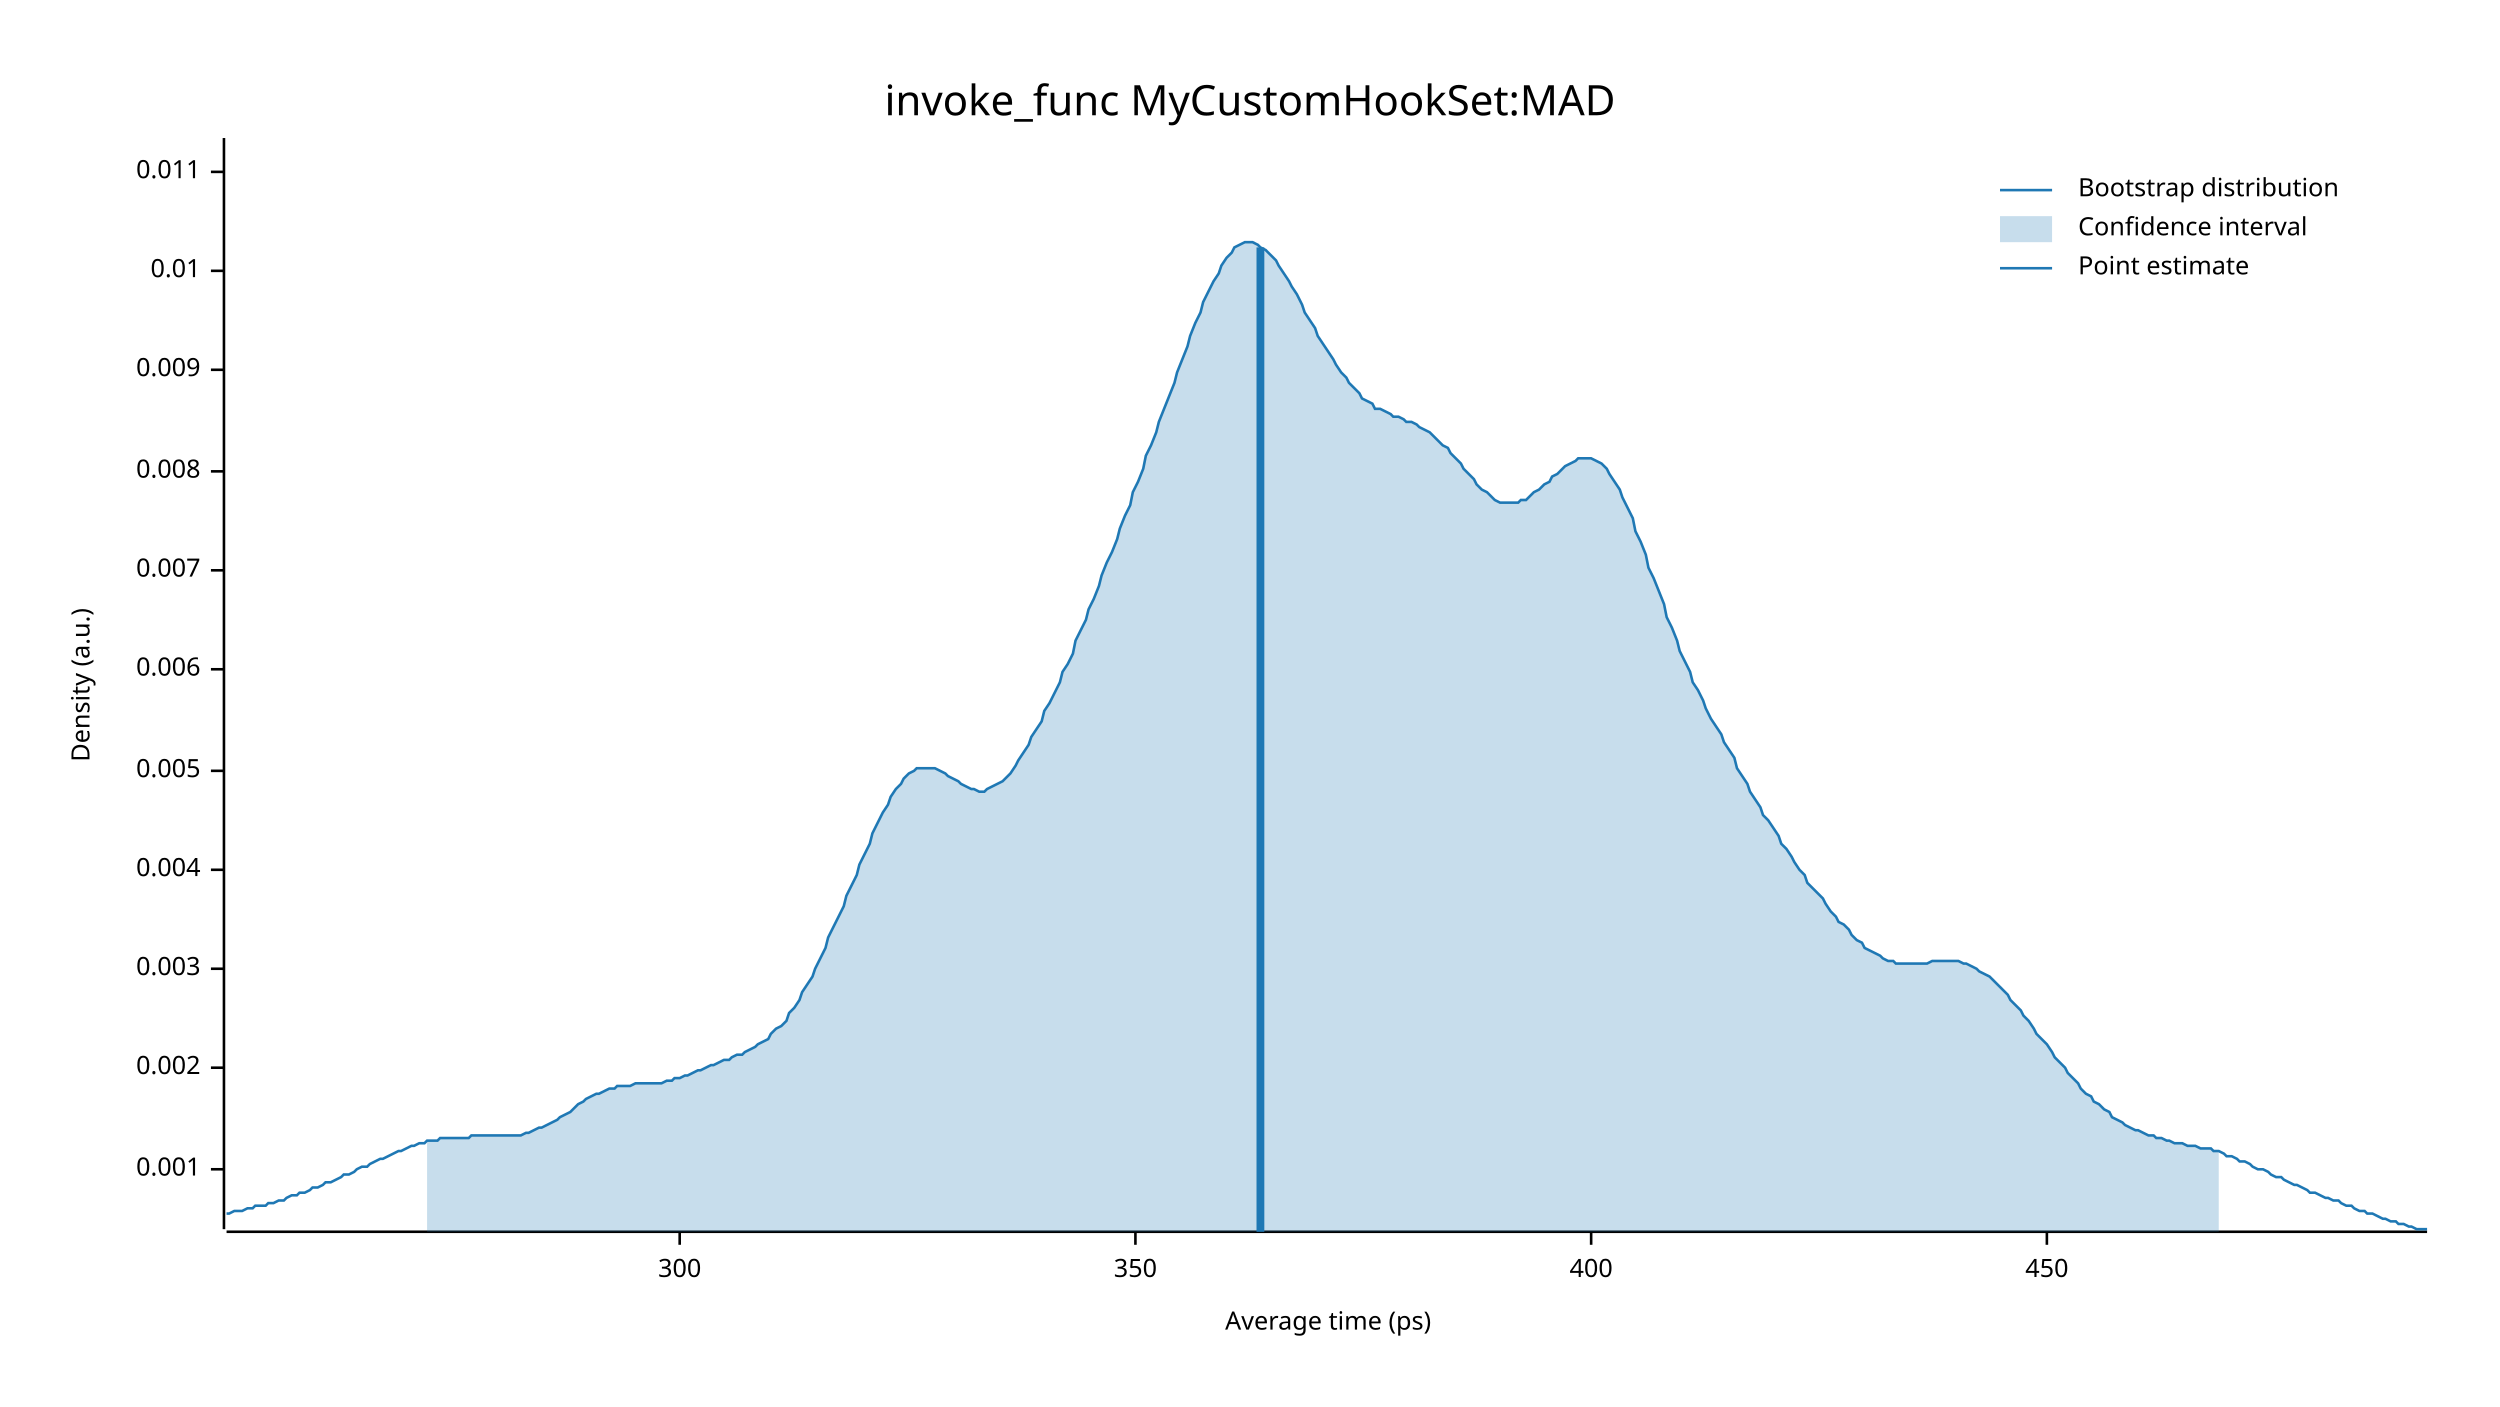
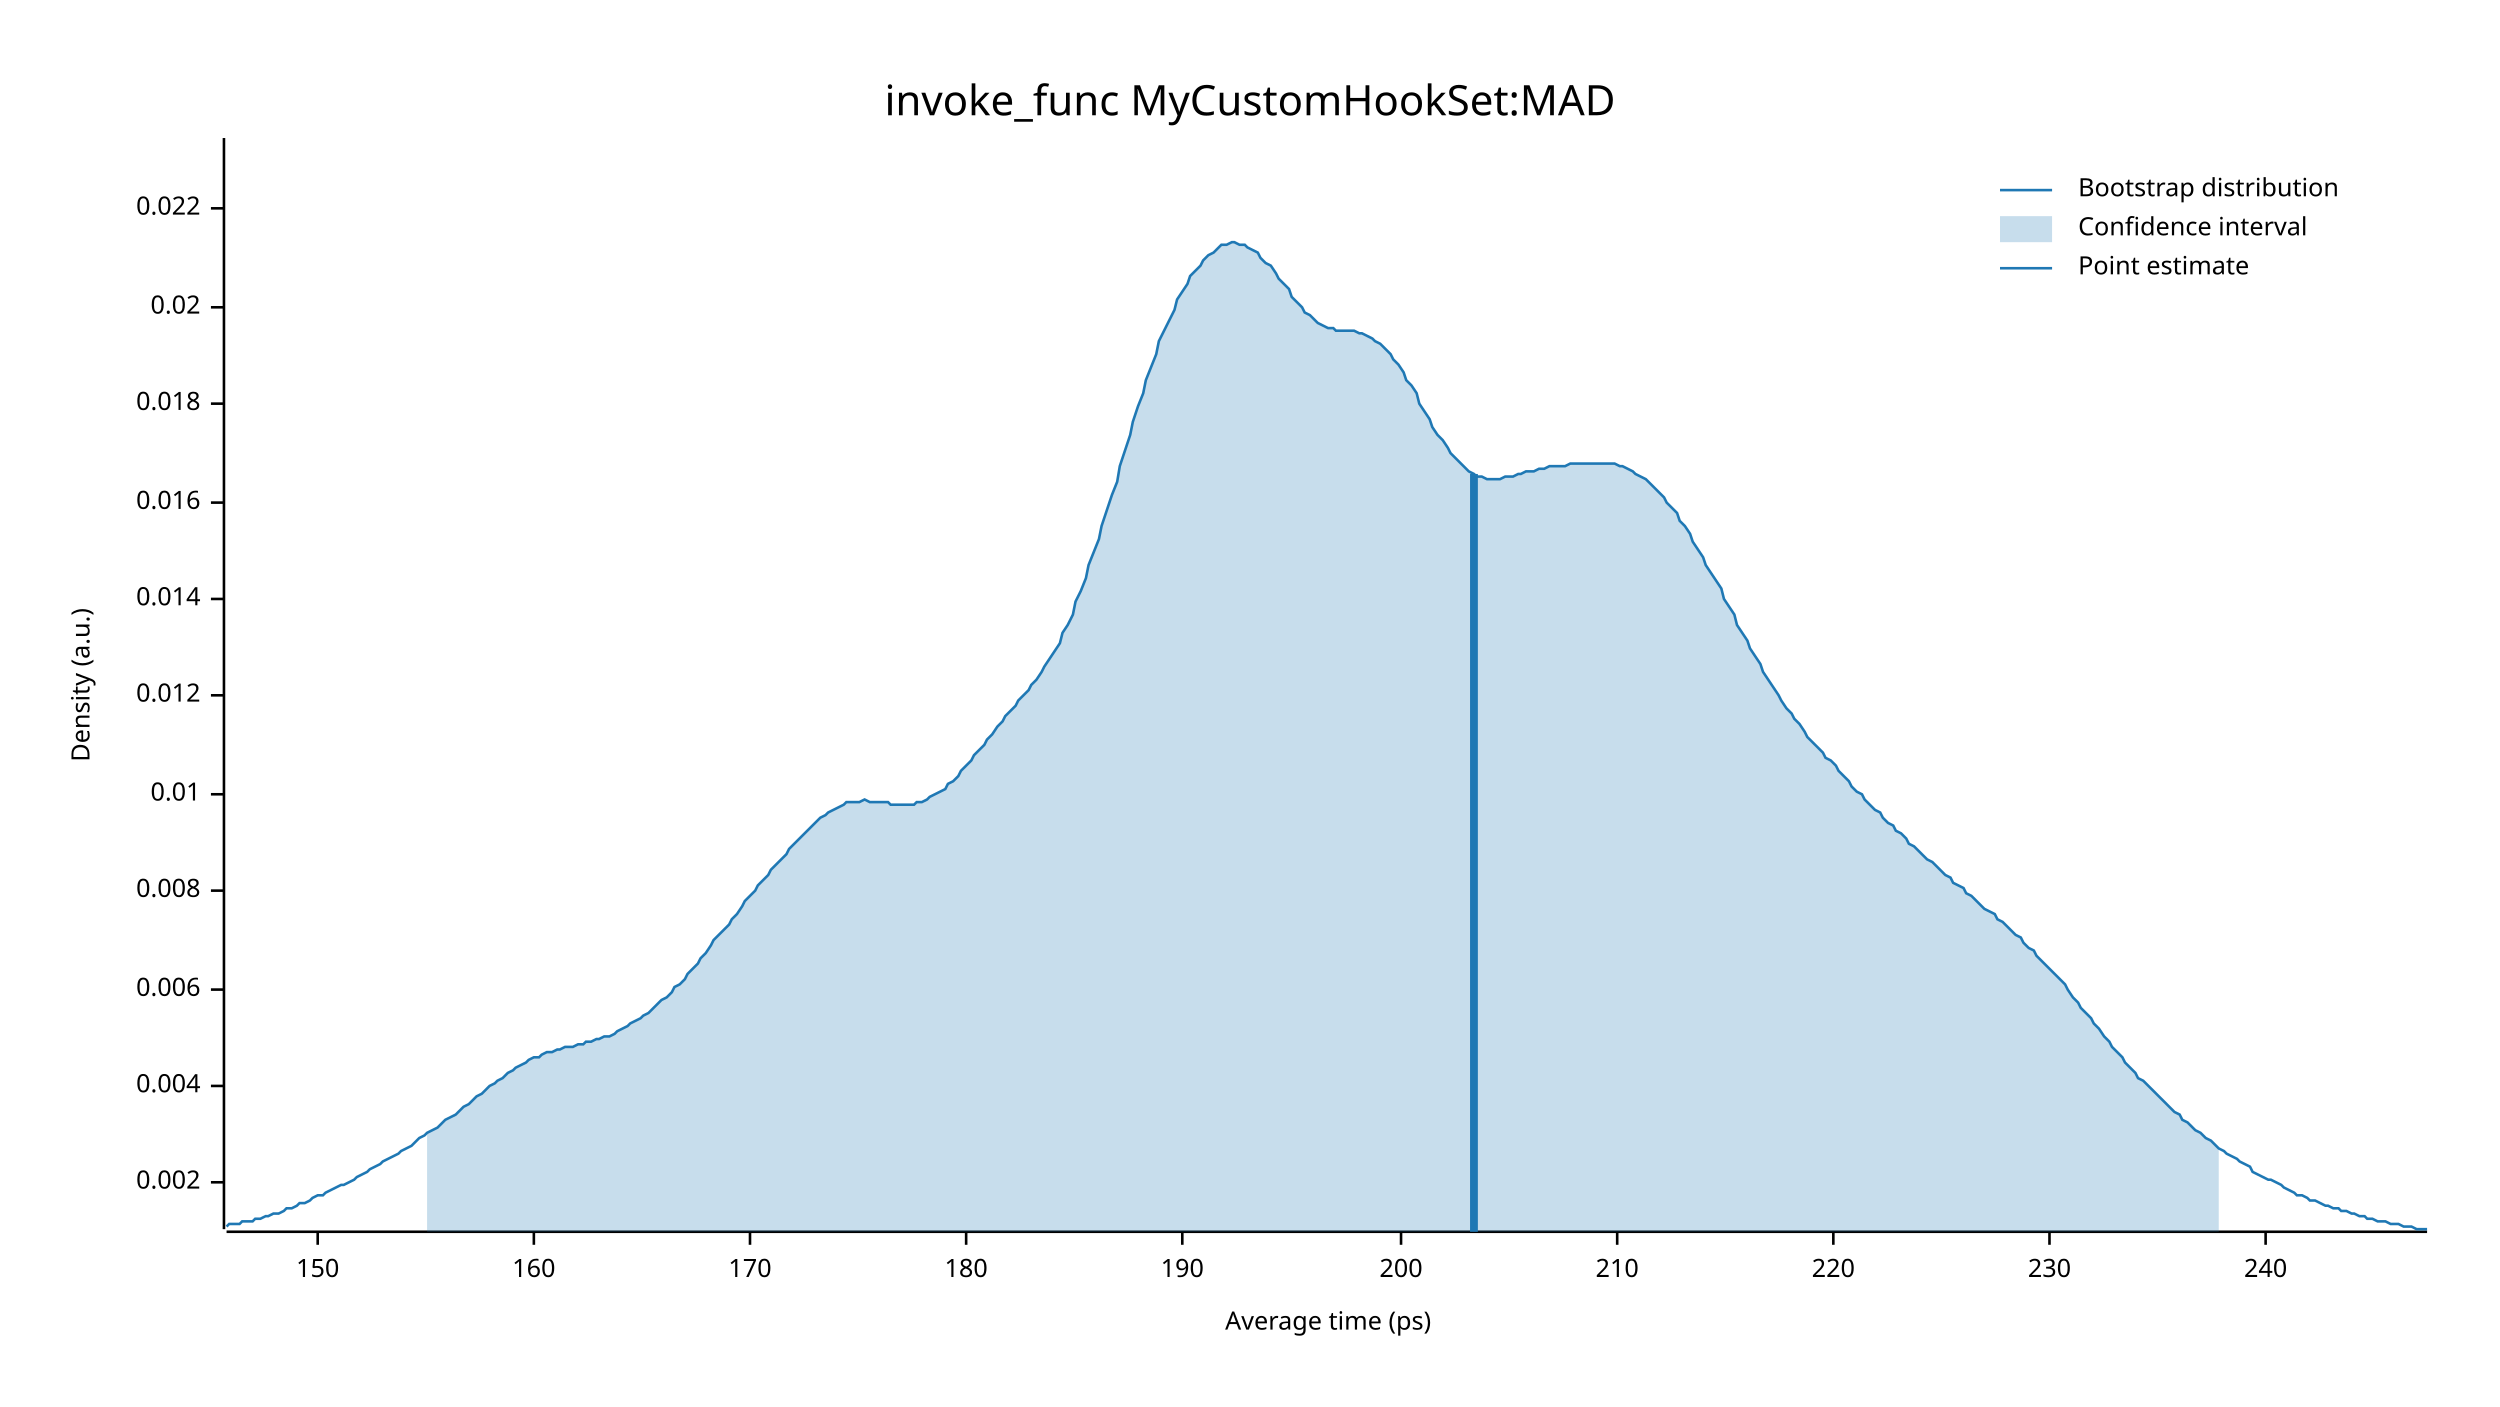
<svg xmlns="http://www.w3.org/2000/svg" width="960" height="540" viewBox="0 0 960 540">
  <text x="480" y="32" dy="0.76em" text-anchor="middle" font-family="sans-serif" font-size="16.129" opacity="1" fill="#000000">
invoke_func MyCustomHookSet:MAD
</text>
  <text x="27" y="263" dy="0.76em" text-anchor="middle" font-family="sans-serif" font-size="9.677" opacity="1" fill="#000000" transform="rotate(270, 27, 263)">
Density (a.u.)
</text>
  <text x="510" y="513" dy="-0.5ex" text-anchor="middle" font-family="sans-serif" font-size="9.677" opacity="1" fill="#000000">
Average time (ps)
</text>
  <polyline fill="none" opacity="1" stroke="#000000" stroke-width="1" points="86,53 86,472 " />
-   <text x="77" y="449" dy="0.5ex" text-anchor="end" font-family="sans-serif" font-size="9.677" opacity="1" fill="#000000">
- 0.001
- </text>
-   <polyline fill="none" opacity="1" stroke="#000000" stroke-width="1" points="81,449 86,449 " />
-   <text x="77" y="410" dy="0.5ex" text-anchor="end" font-family="sans-serif" font-size="9.677" opacity="1" fill="#000000">
+   <text x="77" y="454" dy="0.5ex" text-anchor="end" font-family="sans-serif" font-size="9.677" opacity="1" fill="#000000">
0.002
</text>
-   <polyline fill="none" opacity="1" stroke="#000000" stroke-width="1" points="81,410 86,410 " />
-   <text x="77" y="372" dy="0.5ex" text-anchor="end" font-family="sans-serif" font-size="9.677" opacity="1" fill="#000000">
- 0.003
- </text>
-   <polyline fill="none" opacity="1" stroke="#000000" stroke-width="1" points="81,372 86,372 " />
-   <text x="77" y="334" dy="0.5ex" text-anchor="end" font-family="sans-serif" font-size="9.677" opacity="1" fill="#000000">
+   <polyline fill="none" opacity="1" stroke="#000000" stroke-width="1" points="81,454 86,454 " />
+   <text x="77" y="417" dy="0.5ex" text-anchor="end" font-family="sans-serif" font-size="9.677" opacity="1" fill="#000000">
0.004
</text>
-   <polyline fill="none" opacity="1" stroke="#000000" stroke-width="1" points="81,334 86,334 " />
-   <text x="77" y="296" dy="0.5ex" text-anchor="end" font-family="sans-serif" font-size="9.677" opacity="1" fill="#000000">
- 0.005
- </text>
-   <polyline fill="none" opacity="1" stroke="#000000" stroke-width="1" points="81,296 86,296 " />
-   <text x="77" y="257" dy="0.5ex" text-anchor="end" font-family="sans-serif" font-size="9.677" opacity="1" fill="#000000">
+   <polyline fill="none" opacity="1" stroke="#000000" stroke-width="1" points="81,417 86,417 " />
+   <text x="77" y="380" dy="0.5ex" text-anchor="end" font-family="sans-serif" font-size="9.677" opacity="1" fill="#000000">
0.006
</text>
-   <polyline fill="none" opacity="1" stroke="#000000" stroke-width="1" points="81,257 86,257 " />
-   <text x="77" y="219" dy="0.5ex" text-anchor="end" font-family="sans-serif" font-size="9.677" opacity="1" fill="#000000">
- 0.007
- </text>
-   <polyline fill="none" opacity="1" stroke="#000000" stroke-width="1" points="81,219 86,219 " />
-   <text x="77" y="181" dy="0.5ex" text-anchor="end" font-family="sans-serif" font-size="9.677" opacity="1" fill="#000000">
+   <polyline fill="none" opacity="1" stroke="#000000" stroke-width="1" points="81,380 86,380 " />
+   <text x="77" y="342" dy="0.5ex" text-anchor="end" font-family="sans-serif" font-size="9.677" opacity="1" fill="#000000">
0.008
</text>
-   <polyline fill="none" opacity="1" stroke="#000000" stroke-width="1" points="81,181 86,181 " />
-   <text x="77" y="142" dy="0.5ex" text-anchor="end" font-family="sans-serif" font-size="9.677" opacity="1" fill="#000000">
- 0.009
- </text>
-   <polyline fill="none" opacity="1" stroke="#000000" stroke-width="1" points="81,142 86,142 " />
-   <text x="77" y="104" dy="0.5ex" text-anchor="end" font-family="sans-serif" font-size="9.677" opacity="1" fill="#000000">
+   <polyline fill="none" opacity="1" stroke="#000000" stroke-width="1" points="81,342 86,342 " />
+   <text x="77" y="305" dy="0.5ex" text-anchor="end" font-family="sans-serif" font-size="9.677" opacity="1" fill="#000000">
0.01
</text>
-   <polyline fill="none" opacity="1" stroke="#000000" stroke-width="1" points="81,104 86,104 " />
-   <text x="77" y="66" dy="0.5ex" text-anchor="end" font-family="sans-serif" font-size="9.677" opacity="1" fill="#000000">
- 0.011
+   <polyline fill="none" opacity="1" stroke="#000000" stroke-width="1" points="81,305 86,305 " />
+   <text x="77" y="267" dy="0.5ex" text-anchor="end" font-family="sans-serif" font-size="9.677" opacity="1" fill="#000000">
+ 0.012
</text>
-   <polyline fill="none" opacity="1" stroke="#000000" stroke-width="1" points="81,66 86,66 " />
+   <polyline fill="none" opacity="1" stroke="#000000" stroke-width="1" points="81,267 86,267 " />
+   <text x="77" y="230" dy="0.5ex" text-anchor="end" font-family="sans-serif" font-size="9.677" opacity="1" fill="#000000">
+ 0.014
+ </text>
+   <polyline fill="none" opacity="1" stroke="#000000" stroke-width="1" points="81,230 86,230 " />
+   <text x="77" y="193" dy="0.5ex" text-anchor="end" font-family="sans-serif" font-size="9.677" opacity="1" fill="#000000">
+ 0.016
+ </text>
+   <polyline fill="none" opacity="1" stroke="#000000" stroke-width="1" points="81,193 86,193 " />
+   <text x="77" y="155" dy="0.5ex" text-anchor="end" font-family="sans-serif" font-size="9.677" opacity="1" fill="#000000">
+ 0.018
+ </text>
+   <polyline fill="none" opacity="1" stroke="#000000" stroke-width="1" points="81,155 86,155 " />
+   <text x="77" y="118" dy="0.5ex" text-anchor="end" font-family="sans-serif" font-size="9.677" opacity="1" fill="#000000">
+ 0.02
+ </text>
+   <polyline fill="none" opacity="1" stroke="#000000" stroke-width="1" points="81,118 86,118 " />
+   <text x="77" y="80" dy="0.5ex" text-anchor="end" font-family="sans-serif" font-size="9.677" opacity="1" fill="#000000">
+ 0.022
+ </text>
+   <polyline fill="none" opacity="1" stroke="#000000" stroke-width="1" points="81,80 86,80 " />
  <polyline fill="none" opacity="1" stroke="#000000" stroke-width="1" points="87,473 932,473 " />
-   <text x="261" y="483" dy="0.76em" text-anchor="middle" font-family="sans-serif" font-size="9.677" opacity="1" fill="#000000">
- 300
+   <text x="122" y="483" dy="0.76em" text-anchor="middle" font-family="sans-serif" font-size="9.677" opacity="1" fill="#000000">
+ 150
</text>
-   <polyline fill="none" opacity="1" stroke="#000000" stroke-width="1" points="261,473 261,478 " />
-   <text x="436" y="483" dy="0.76em" text-anchor="middle" font-family="sans-serif" font-size="9.677" opacity="1" fill="#000000">
- 350
+   <polyline fill="none" opacity="1" stroke="#000000" stroke-width="1" points="122,473 122,478 " />
+   <text x="205" y="483" dy="0.76em" text-anchor="middle" font-family="sans-serif" font-size="9.677" opacity="1" fill="#000000">
+ 160
</text>
-   <polyline fill="none" opacity="1" stroke="#000000" stroke-width="1" points="436,473 436,478 " />
-   <text x="611" y="483" dy="0.76em" text-anchor="middle" font-family="sans-serif" font-size="9.677" opacity="1" fill="#000000">
- 400
+   <polyline fill="none" opacity="1" stroke="#000000" stroke-width="1" points="205,473 205,478 " />
+   <text x="288" y="483" dy="0.76em" text-anchor="middle" font-family="sans-serif" font-size="9.677" opacity="1" fill="#000000">
+ 170
</text>
-   <polyline fill="none" opacity="1" stroke="#000000" stroke-width="1" points="611,473 611,478 " />
-   <text x="786" y="483" dy="0.76em" text-anchor="middle" font-family="sans-serif" font-size="9.677" opacity="1" fill="#000000">
- 450
+   <polyline fill="none" opacity="1" stroke="#000000" stroke-width="1" points="288,473 288,478 " />
+   <text x="371" y="483" dy="0.76em" text-anchor="middle" font-family="sans-serif" font-size="9.677" opacity="1" fill="#000000">
+ 180
</text>
-   <polyline fill="none" opacity="1" stroke="#000000" stroke-width="1" points="786,473 786,478 " />
-   <polyline fill="none" opacity="1" stroke="#1F78B4" stroke-width="1" points="87,466 88,466 90,465 92,465 93,465 95,464 97,464 98,463 100,463 102,463 103,462 105,462 107,461 109,461 110,460 112,459 114,459 115,458 117,458 119,457 120,456 122,456 124,455 125,454 127,454 129,453 131,452 132,451 134,451 136,450 137,449 139,448 141,448 142,447 144,446 146,445 147,445 149,444 151,443 153,442 154,442 156,441 158,440 159,440 161,439 163,439 164,438 166,438 168,438 169,437 171,437 173,437 175,437 176,437 178,437 180,437 181,436 183,436 185,436 186,436 188,436 190,436 191,436 193,436 195,436 197,436 198,436 200,436 202,435 203,435 205,434 207,433 208,433 210,432 212,431 214,430 215,429 217,428 219,427 220,426 222,424 224,423 225,422 227,421 229,420 230,420 232,419 234,418 236,418 237,417 239,417 241,417 242,417 244,416 246,416 247,416 249,416 251,416 252,416 254,416 256,415 258,415 259,414 261,414 263,413 264,413 266,412 268,411 269,411 271,410 273,409 274,409 276,408 278,407 280,407 281,406 283,405 285,405 286,404 288,403 290,402 291,401 293,400 295,399 296,397 298,395 300,394 302,392 303,389 305,387 307,384 308,381 310,378 312,375 313,372 315,368 317,364 318,360 320,356 322,352 324,348 325,344 327,340 329,336 330,332 332,328 334,324 335,320 337,316 339,312 341,309 342,306 344,303 346,301 347,299 349,297 351,296 352,295 354,295 356,295 357,295 359,295 361,296 363,297 364,298 366,299 368,300 369,301 371,302 373,303 374,303 376,304 378,304 379,303 381,302 383,301 385,300 386,299 388,297 390,294 391,292 393,289 395,286 396,283 398,280 400,277 401,273 403,270 405,266 407,262 408,258 410,255 412,251 413,246 415,242 417,238 418,234 420,230 422,225 423,221 425,216 427,212 429,207 430,203 432,198 434,194 435,189 437,185 439,180 440,175 442,171 444,166 445,162 447,157 449,152 451,147 452,143 454,138 456,133 457,129 459,124 461,120 462,116 464,112 466,108 468,105 469,102 471,99 473,97 474,95 476,94 478,93 479,93 481,93 483,94 484,95 486,96 488,98 490,100 491,102 493,105 495,108 496,110 498,113 500,117 501,120 503,123 505,126 506,129 508,132 510,135 512,138 513,140 515,143 517,145 518,147 520,149 522,151 523,153 525,154 527,155 528,157 530,157 532,158 534,159 535,160 537,160 539,161 540,162 542,162 544,163 545,164 547,165 549,166 550,167 552,169 554,171 556,172 557,174 559,176 561,178 562,180 564,182 566,184 567,186 569,188 571,189 573,191 574,192 576,193 578,193 579,193 581,193 583,193 584,192 586,192 588,190 589,189 591,188 593,186 595,185 596,183 598,182 600,180 601,179 603,178 605,177 606,176 608,176 610,176 611,176 613,177 615,178 617,180 618,182 620,185 622,188 623,191 625,195 627,199 628,204 630,208 632,213 633,218 635,222 637,227 639,232 640,237 642,241 644,246 645,250 647,254 649,258 650,262 652,265 654,269 655,272 657,276 659,279 661,282 662,285 664,288 666,291 667,295 669,298 671,301 672,304 674,307 676,310 677,313 679,315 681,318 683,321 684,324 686,326 688,329 689,331 691,334 693,336 694,339 696,341 698,343 700,345 701,347 703,350 705,352 706,354 708,355 710,357 711,359 713,361 715,362 716,364 718,365 720,366 722,367 723,368 725,369 727,369 728,370 730,370 732,370 733,370 735,370 737,370 738,370 740,370 742,369 744,369 745,369 747,369 749,369 750,369 752,369 754,370 755,370 757,371 759,372 760,373 762,374 764,375 766,377 767,378 769,380 771,382 772,384 774,386 776,388 777,390 779,392 781,395 782,397 784,399 786,401 788,404 789,406 791,408 793,410 794,412 796,414 798,416 799,418 801,420 803,421 804,423 806,424 808,426 810,427 811,429 813,430 815,431 816,432 818,433 820,434 821,434 823,435 825,436 827,436 828,437 830,437 832,438 833,438 835,439 837,439 838,439 840,440 842,440 843,440 845,441 847,441 849,441 850,442 852,442 854,443 855,444 857,444 859,445 860,446 862,446 864,447 865,448 867,449 869,449 871,450 872,451 874,452 876,452 877,453 879,454 881,455 882,455 884,456 886,457 887,458 889,458 891,459 893,460 894,460 896,461 898,461 899,462 901,463 903,463 904,464 906,465 908,465 909,466 911,466 913,467 915,468 916,468 918,469 920,469 921,470 923,470 925,471 926,471 928,472 930,472 932,472 " />
-   <polygon opacity="0.25" fill="#1F78B4" points="164,438 166,438 168,438 169,437 171,437 173,437 175,437 176,437 178,437 180,437 181,436 183,436 185,436 186,436 188,436 190,436 191,436 193,436 195,436 197,436 198,436 200,436 202,435 203,435 205,434 207,433 208,433 210,432 212,431 214,430 215,429 217,428 219,427 220,426 222,424 224,423 225,422 227,421 229,420 230,420 232,419 234,418 236,418 237,417 239,417 241,417 242,417 244,416 246,416 247,416 249,416 251,416 252,416 254,416 256,415 258,415 259,414 261,414 263,413 264,413 266,412 268,411 269,411 271,410 273,409 274,409 276,408 278,407 280,407 281,406 283,405 285,405 286,404 288,403 290,402 291,401 293,400 295,399 296,397 298,395 300,394 302,392 303,389 305,387 307,384 308,381 310,378 312,375 313,372 315,368 317,364 318,360 320,356 322,352 324,348 325,344 327,340 329,336 330,332 332,328 334,324 335,320 337,316 339,312 341,309 342,306 344,303 346,301 347,299 349,297 351,296 352,295 354,295 356,295 357,295 359,295 361,296 363,297 364,298 366,299 368,300 369,301 371,302 373,303 374,303 376,304 378,304 379,303 381,302 383,301 385,300 386,299 388,297 390,294 391,292 393,289 395,286 396,283 398,280 400,277 401,273 403,270 405,266 407,262 408,258 410,255 412,251 413,246 415,242 417,238 418,234 420,230 422,225 423,221 425,216 427,212 429,207 430,203 432,198 434,194 435,189 437,185 439,180 440,175 442,171 444,166 445,162 447,157 449,152 451,147 452,143 454,138 456,133 457,129 459,124 461,120 462,116 464,112 466,108 468,105 469,102 471,99 473,97 474,95 476,94 478,93 479,93 481,93 483,94 484,95 486,96 488,98 490,100 491,102 493,105 495,108 496,110 498,113 500,117 501,120 503,123 505,126 506,129 508,132 510,135 512,138 513,140 515,143 517,145 518,147 520,149 522,151 523,153 525,154 527,155 528,157 530,157 532,158 534,159 535,160 537,160 539,161 540,162 542,162 544,163 545,164 547,165 549,166 550,167 552,169 554,171 556,172 557,174 559,176 561,178 562,180 564,182 566,184 567,186 569,188 571,189 573,191 574,192 576,193 578,193 579,193 581,193 583,193 584,192 586,192 588,190 589,189 591,188 593,186 595,185 596,183 598,182 600,180 601,179 603,178 605,177 606,176 608,176 610,176 611,176 613,177 615,178 617,180 618,182 620,185 622,188 623,191 625,195 627,199 628,204 630,208 632,213 633,218 635,222 637,227 639,232 640,237 642,241 644,246 645,250 647,254 649,258 650,262 652,265 654,269 655,272 657,276 659,279 661,282 662,285 664,288 666,291 667,295 669,298 671,301 672,304 674,307 676,310 677,313 679,315 681,318 683,321 684,324 686,326 688,329 689,331 691,334 693,336 694,339 696,341 698,343 700,345 701,347 703,350 705,352 706,354 708,355 710,357 711,359 713,361 715,362 716,364 718,365 720,366 722,367 723,368 725,369 727,369 728,370 730,370 732,370 733,370 735,370 737,370 738,370 740,370 742,369 744,369 745,369 747,369 749,369 750,369 752,369 754,370 755,370 757,371 759,372 760,373 762,374 764,375 766,377 767,378 769,380 771,382 772,384 774,386 776,388 777,390 779,392 781,395 782,397 784,399 786,401 788,404 789,406 791,408 793,410 794,412 796,414 798,416 799,418 801,420 803,421 804,423 806,424 808,426 810,427 811,429 813,430 815,431 816,432 818,433 820,434 821,434 823,435 825,436 827,436 828,437 830,437 832,438 833,438 835,439 837,439 838,439 840,440 842,440 843,440 845,441 847,441 849,441 850,442 852,442 852,473 164,473 " />
-   <polyline fill="none" opacity="1" stroke="#1F78B4" stroke-width="3" points="484,473 484,95 " />
+   <polyline fill="none" opacity="1" stroke="#000000" stroke-width="1" points="371,473 371,478 " />
+   <text x="454" y="483" dy="0.76em" text-anchor="middle" font-family="sans-serif" font-size="9.677" opacity="1" fill="#000000">
+ 190
+ </text>
+   <polyline fill="none" opacity="1" stroke="#000000" stroke-width="1" points="454,473 454,478 " />
+   <text x="538" y="483" dy="0.76em" text-anchor="middle" font-family="sans-serif" font-size="9.677" opacity="1" fill="#000000">
+ 200
+ </text>
+   <polyline fill="none" opacity="1" stroke="#000000" stroke-width="1" points="538,473 538,478 " />
+   <text x="621" y="483" dy="0.76em" text-anchor="middle" font-family="sans-serif" font-size="9.677" opacity="1" fill="#000000">
+ 210
+ </text>
+   <polyline fill="none" opacity="1" stroke="#000000" stroke-width="1" points="621,473 621,478 " />
+   <text x="704" y="483" dy="0.76em" text-anchor="middle" font-family="sans-serif" font-size="9.677" opacity="1" fill="#000000">
+ 220
+ </text>
+   <polyline fill="none" opacity="1" stroke="#000000" stroke-width="1" points="704,473 704,478 " />
+   <text x="787" y="483" dy="0.76em" text-anchor="middle" font-family="sans-serif" font-size="9.677" opacity="1" fill="#000000">
+ 230
+ </text>
+   <polyline fill="none" opacity="1" stroke="#000000" stroke-width="1" points="787,473 787,478 " />
+   <text x="870" y="483" dy="0.76em" text-anchor="middle" font-family="sans-serif" font-size="9.677" opacity="1" fill="#000000">
+ 240
+ </text>
+   <polyline fill="none" opacity="1" stroke="#000000" stroke-width="1" points="870,473 870,478 " />
+   <polyline fill="none" opacity="1" stroke="#1F78B4" stroke-width="1" points="87,471 88,470 90,470 92,470 93,469 95,469 97,469 98,468 100,468 102,467 103,467 105,466 107,466 109,465 110,464 112,464 114,463 115,462 117,462 119,461 120,460 122,459 124,459 125,458 127,457 129,456 131,455 132,455 134,454 136,453 137,452 139,451 141,450 142,449 144,448 146,447 147,446 149,445 151,444 153,443 154,442 156,441 158,440 159,439 161,437 163,436 164,435 166,434 168,433 169,432 171,430 173,429 175,428 176,427 178,425 180,424 181,423 183,421 185,420 186,419 188,417 190,416 191,415 193,414 195,412 197,411 198,410 200,409 202,408 203,407 205,406 207,406 208,405 210,404 212,404 214,403 215,403 217,402 219,402 220,402 222,401 224,401 225,400 227,400 229,399 230,399 232,398 234,398 236,397 237,396 239,395 241,394 242,393 244,392 246,391 247,390 249,389 251,387 252,386 254,384 256,383 258,381 259,379 261,378 263,376 264,374 266,372 268,370 269,368 271,366 273,363 274,361 276,359 278,357 280,355 281,353 283,351 285,348 286,346 288,344 290,342 291,340 293,338 295,336 296,334 298,332 300,330 302,328 303,326 305,324 307,322 308,321 310,319 312,317 313,316 315,314 317,313 318,312 320,311 322,310 324,309 325,308 327,308 329,308 330,308 332,307 334,308 335,308 337,308 339,308 341,308 342,309 344,309 346,309 347,309 349,309 351,309 352,308 354,308 356,307 357,306 359,305 361,304 363,303 364,301 366,300 368,298 369,296 371,294 373,292 374,290 376,288 378,286 379,284 381,282 383,279 385,277 386,275 388,273 390,271 391,269 393,267 395,265 396,263 398,261 400,258 401,256 403,253 405,250 407,247 408,243 410,240 412,236 413,231 415,227 417,222 418,217 420,212 422,207 423,202 425,196 427,190 429,185 430,179 432,173 434,167 435,162 437,156 439,151 440,146 442,141 444,136 445,131 447,127 449,123 451,119 452,115 454,112 456,109 457,106 459,104 461,102 462,100 464,98 466,97 468,95 469,94 471,94 473,93 474,93 476,94 478,94 479,95 481,96 483,97 484,99 486,101 488,102 490,105 491,107 493,109 495,111 496,114 498,116 500,118 501,120 503,121 505,123 506,124 508,125 510,126 512,126 513,127 515,127 517,127 518,127 520,127 522,128 523,128 525,129 527,130 528,131 530,132 532,134 534,136 535,138 537,140 539,143 540,146 542,148 544,151 545,155 547,158 549,161 550,164 552,167 554,169 556,172 557,174 559,176 561,178 562,179 564,181 566,182 567,183 569,183 571,184 573,184 574,184 576,184 578,183 579,183 581,183 583,182 584,182 586,181 588,181 589,181 591,180 593,180 595,179 596,179 598,179 600,179 601,179 603,178 605,178 606,178 608,178 610,178 611,178 613,178 615,178 617,178 618,178 620,178 622,179 623,179 625,180 627,181 628,182 630,183 632,184 633,185 635,187 637,189 639,191 640,193 642,195 644,197 645,200 647,202 649,205 650,208 652,211 654,214 655,217 657,220 659,223 661,226 662,230 664,233 666,236 667,240 669,243 671,246 672,249 674,252 676,255 677,258 679,261 681,264 683,267 684,269 686,272 688,274 689,276 691,278 693,281 694,283 696,285 698,287 700,289 701,291 703,292 705,294 706,296 708,298 710,300 711,302 713,304 715,305 716,307 718,309 720,311 722,312 723,314 725,316 727,317 728,319 730,320 732,322 733,324 735,325 737,327 738,328 740,330 742,331 744,333 745,334 747,336 749,337 750,339 752,340 754,341 755,343 757,344 759,346 760,347 762,349 764,350 766,351 767,353 769,354 771,356 772,357 774,359 776,360 777,362 779,364 781,365 782,367 784,369 786,371 788,373 789,374 791,376 793,378 794,380 796,383 798,385 799,387 801,389 803,391 804,393 806,395 808,398 810,400 811,402 813,404 815,406 816,408 818,410 820,412 821,414 823,415 825,417 827,419 828,420 830,422 832,424 833,425 835,427 837,428 838,430 840,431 842,433 843,434 845,435 847,437 849,438 850,439 852,441 854,442 855,443 857,444 859,445 860,446 862,447 864,448 865,450 867,451 869,452 871,453 872,453 874,454 876,455 877,456 879,457 881,458 882,459 884,459 886,460 887,461 889,461 891,462 893,463 894,463 896,464 898,464 899,465 901,465 903,466 904,466 906,467 908,467 909,468 911,468 913,469 915,469 916,469 918,470 920,470 921,470 923,471 925,471 926,471 928,472 930,472 932,472 " />
+   <polygon opacity="0.25" fill="#1F78B4" points="164,435 166,434 168,433 169,432 171,430 173,429 175,428 176,427 178,425 180,424 181,423 183,421 185,420 186,419 188,417 190,416 191,415 193,414 195,412 197,411 198,410 200,409 202,408 203,407 205,406 207,406 208,405 210,404 212,404 214,403 215,403 217,402 219,402 220,402 222,401 224,401 225,400 227,400 229,399 230,399 232,398 234,398 236,397 237,396 239,395 241,394 242,393 244,392 246,391 247,390 249,389 251,387 252,386 254,384 256,383 258,381 259,379 261,378 263,376 264,374 266,372 268,370 269,368 271,366 273,363 274,361 276,359 278,357 280,355 281,353 283,351 285,348 286,346 288,344 290,342 291,340 293,338 295,336 296,334 298,332 300,330 302,328 303,326 305,324 307,322 308,321 310,319 312,317 313,316 315,314 317,313 318,312 320,311 322,310 324,309 325,308 327,308 329,308 330,308 332,307 334,308 335,308 337,308 339,308 341,308 342,309 344,309 346,309 347,309 349,309 351,309 352,308 354,308 356,307 357,306 359,305 361,304 363,303 364,301 366,300 368,298 369,296 371,294 373,292 374,290 376,288 378,286 379,284 381,282 383,279 385,277 386,275 388,273 390,271 391,269 393,267 395,265 396,263 398,261 400,258 401,256 403,253 405,250 407,247 408,243 410,240 412,236 413,231 415,227 417,222 418,217 420,212 422,207 423,202 425,196 427,190 429,185 430,179 432,173 434,167 435,162 437,156 439,151 440,146 442,141 444,136 445,131 447,127 449,123 451,119 452,115 454,112 456,109 457,106 459,104 461,102 462,100 464,98 466,97 468,95 469,94 471,94 473,93 474,93 476,94 478,94 479,95 481,96 483,97 484,99 486,101 488,102 490,105 491,107 493,109 495,111 496,114 498,116 500,118 501,120 503,121 505,123 506,124 508,125 510,126 512,126 513,127 515,127 517,127 518,127 520,127 522,128 523,128 525,129 527,130 528,131 530,132 532,134 534,136 535,138 537,140 539,143 540,146 542,148 544,151 545,155 547,158 549,161 550,164 552,167 554,169 556,172 557,174 559,176 561,178 562,179 564,181 566,182 567,183 569,183 571,184 573,184 574,184 576,184 578,183 579,183 581,183 583,182 584,182 586,181 588,181 589,181 591,180 593,180 595,179 596,179 598,179 600,179 601,179 603,178 605,178 606,178 608,178 610,178 611,178 613,178 615,178 617,178 618,178 620,178 622,179 623,179 625,180 627,181 628,182 630,183 632,184 633,185 635,187 637,189 639,191 640,193 642,195 644,197 645,200 647,202 649,205 650,208 652,211 654,214 655,217 657,220 659,223 661,226 662,230 664,233 666,236 667,240 669,243 671,246 672,249 674,252 676,255 677,258 679,261 681,264 683,267 684,269 686,272 688,274 689,276 691,278 693,281 694,283 696,285 698,287 700,289 701,291 703,292 705,294 706,296 708,298 710,300 711,302 713,304 715,305 716,307 718,309 720,311 722,312 723,314 725,316 727,317 728,319 730,320 732,322 733,324 735,325 737,327 738,328 740,330 742,331 744,333 745,334 747,336 749,337 750,339 752,340 754,341 755,343 757,344 759,346 760,347 762,349 764,350 766,351 767,353 769,354 771,356 772,357 774,359 776,360 777,362 779,364 781,365 782,367 784,369 786,371 788,373 789,374 791,376 793,378 794,380 796,383 798,385 799,387 801,389 803,391 804,393 806,395 808,398 810,400 811,402 813,404 815,406 816,408 818,410 820,412 821,414 823,415 825,417 827,419 828,420 830,422 832,424 833,425 835,427 837,428 838,430 840,431 842,433 843,434 845,435 847,437 849,438 850,439 852,441 852,473 164,473 " />
+   <polyline fill="none" opacity="1" stroke="#1F78B4" stroke-width="3" points="566,473 566,182 " />
  <text x="798" y="68" dy="0.76em" text-anchor="start" font-family="sans-serif" font-size="9.677" opacity="1" fill="#000000">
Bootstrap distribution
</text>
  <text x="798" y="83" dy="0.76em" text-anchor="start" font-family="sans-serif" font-size="9.677" opacity="1" fill="#000000">
Confidence interval
</text>
  <text x="798" y="98" dy="0.76em" text-anchor="start" font-family="sans-serif" font-size="9.677" opacity="1" fill="#000000">
Point estimate
</text>
  <polyline fill="none" opacity="1" stroke="#1F78B4" stroke-width="1" points="768,73 788,73 " />
  <rect x="768" y="83" width="20" height="10" opacity="0.25" fill="#1F78B4" stroke="none" />
  <polyline fill="none" opacity="1" stroke="#1F78B4" stroke-width="1" points="768,103 788,103 " />
</svg>
